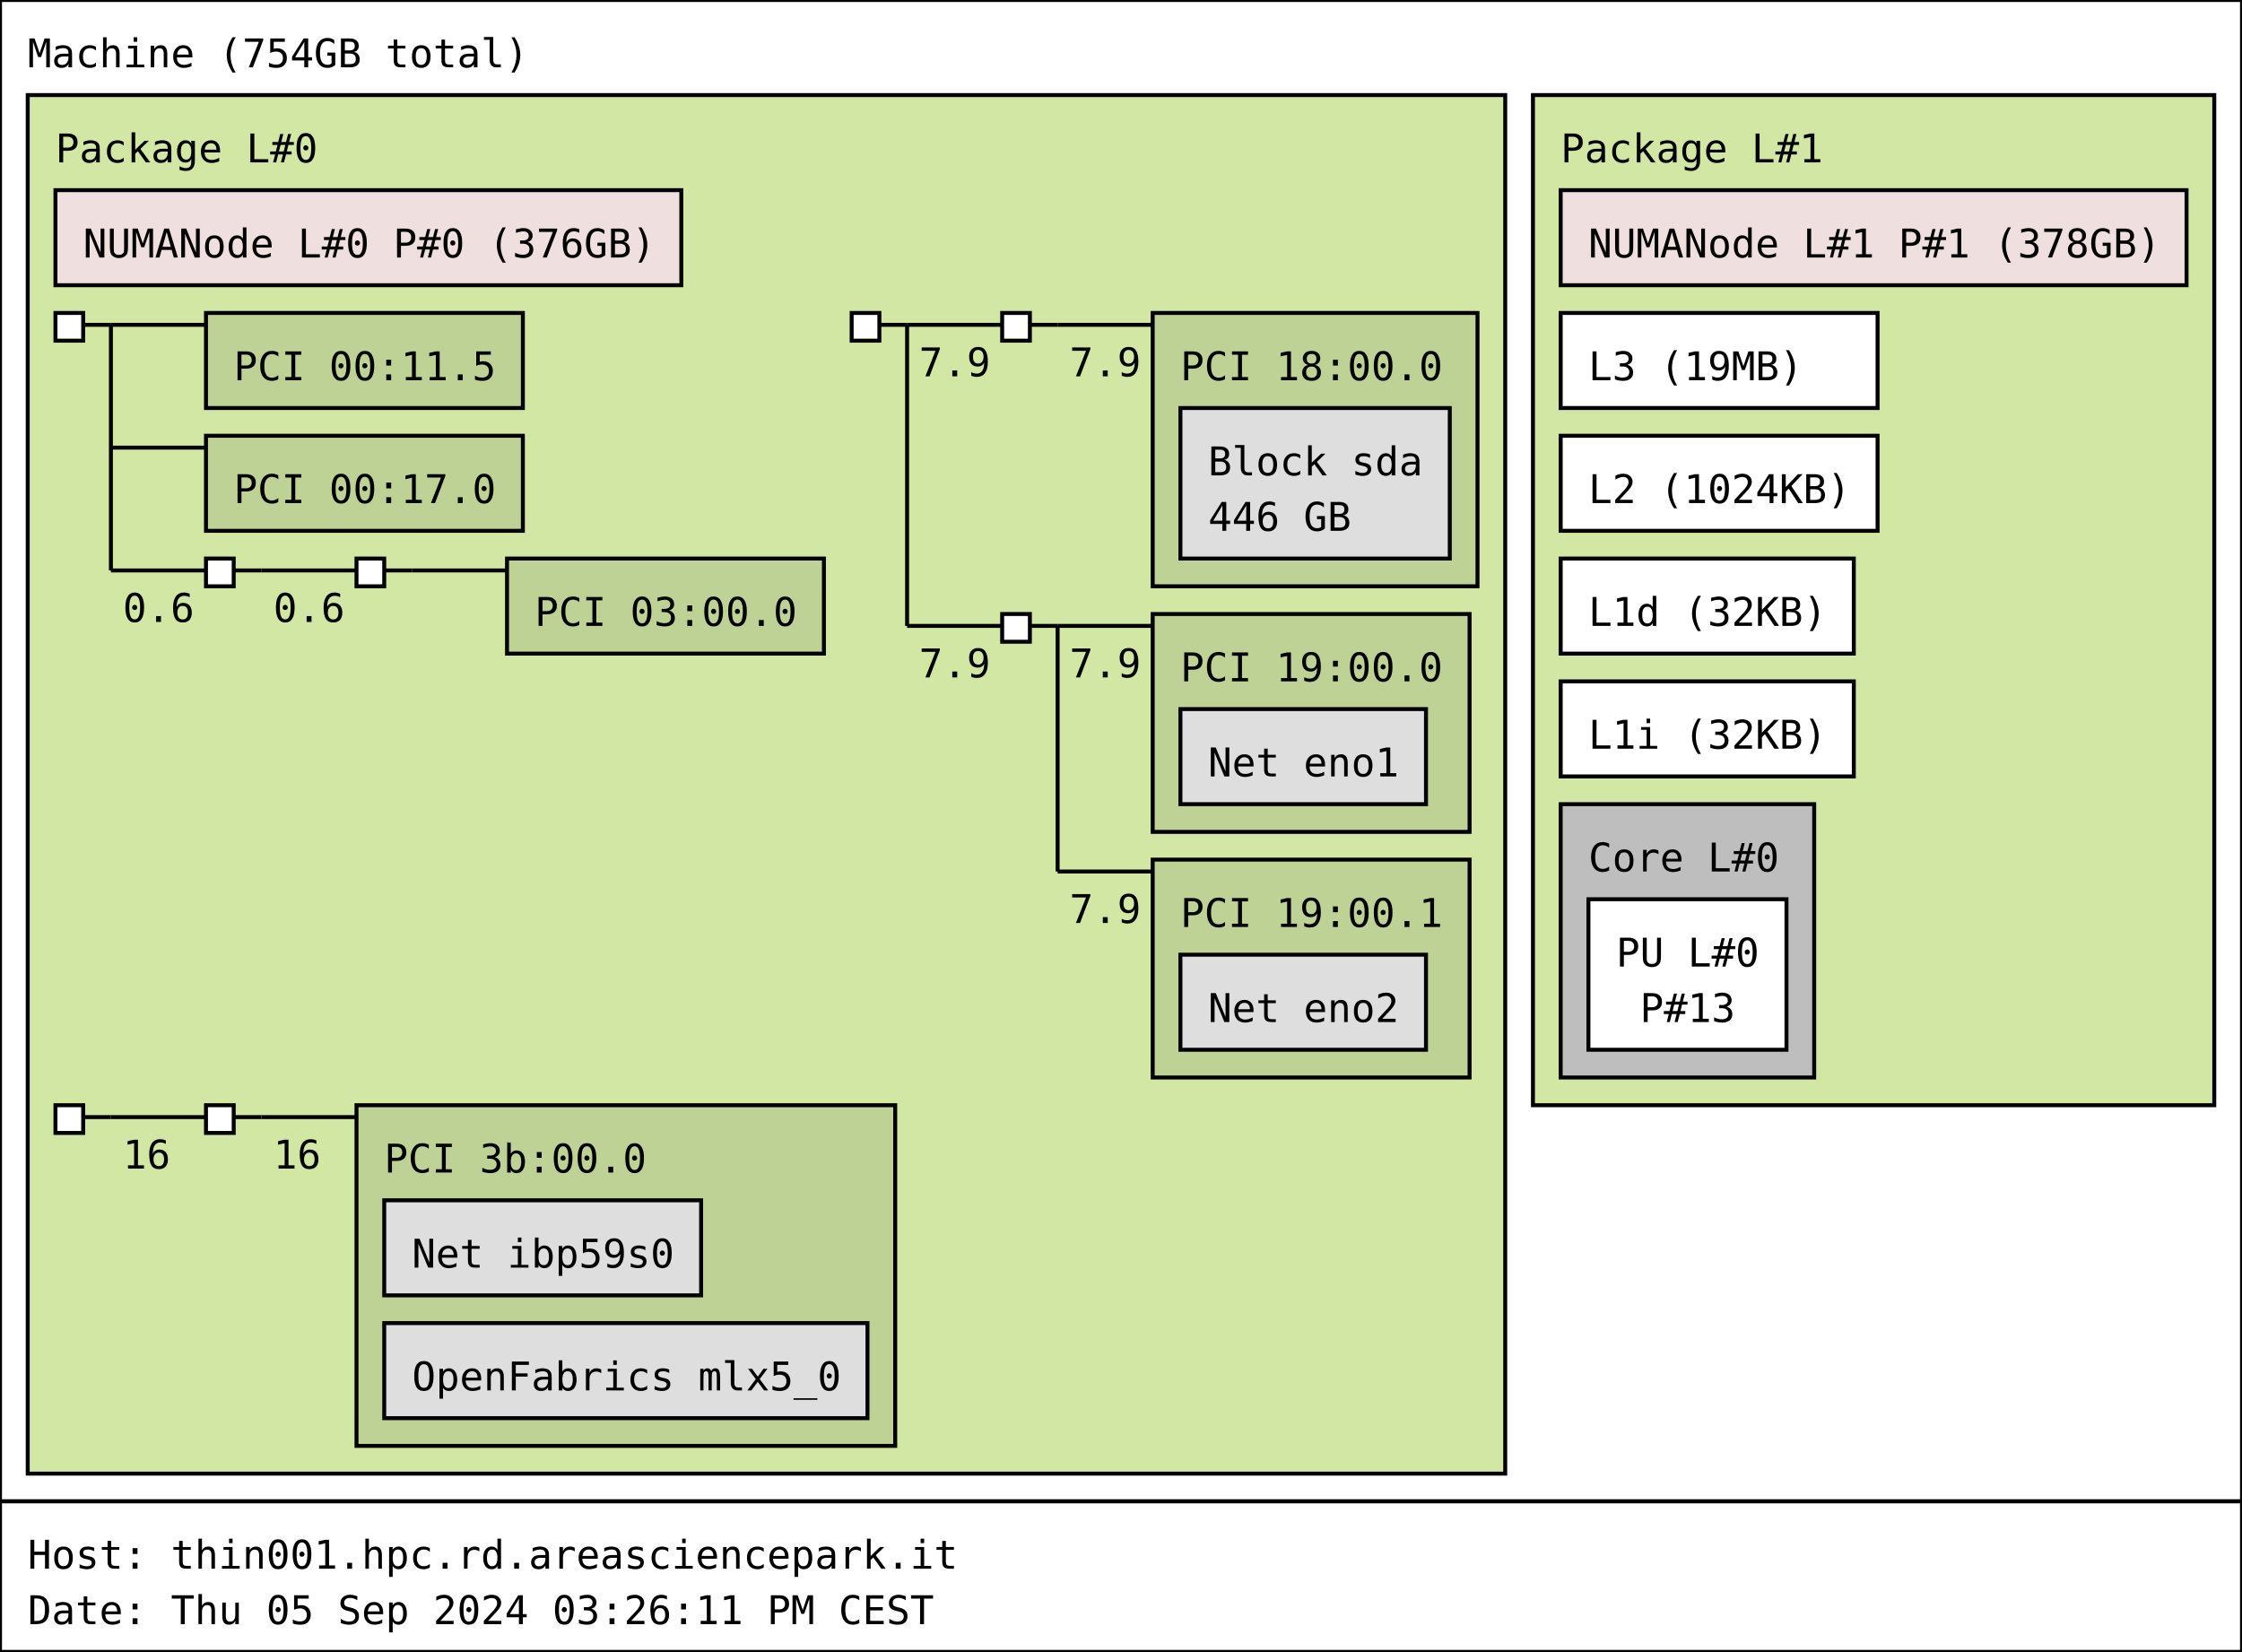
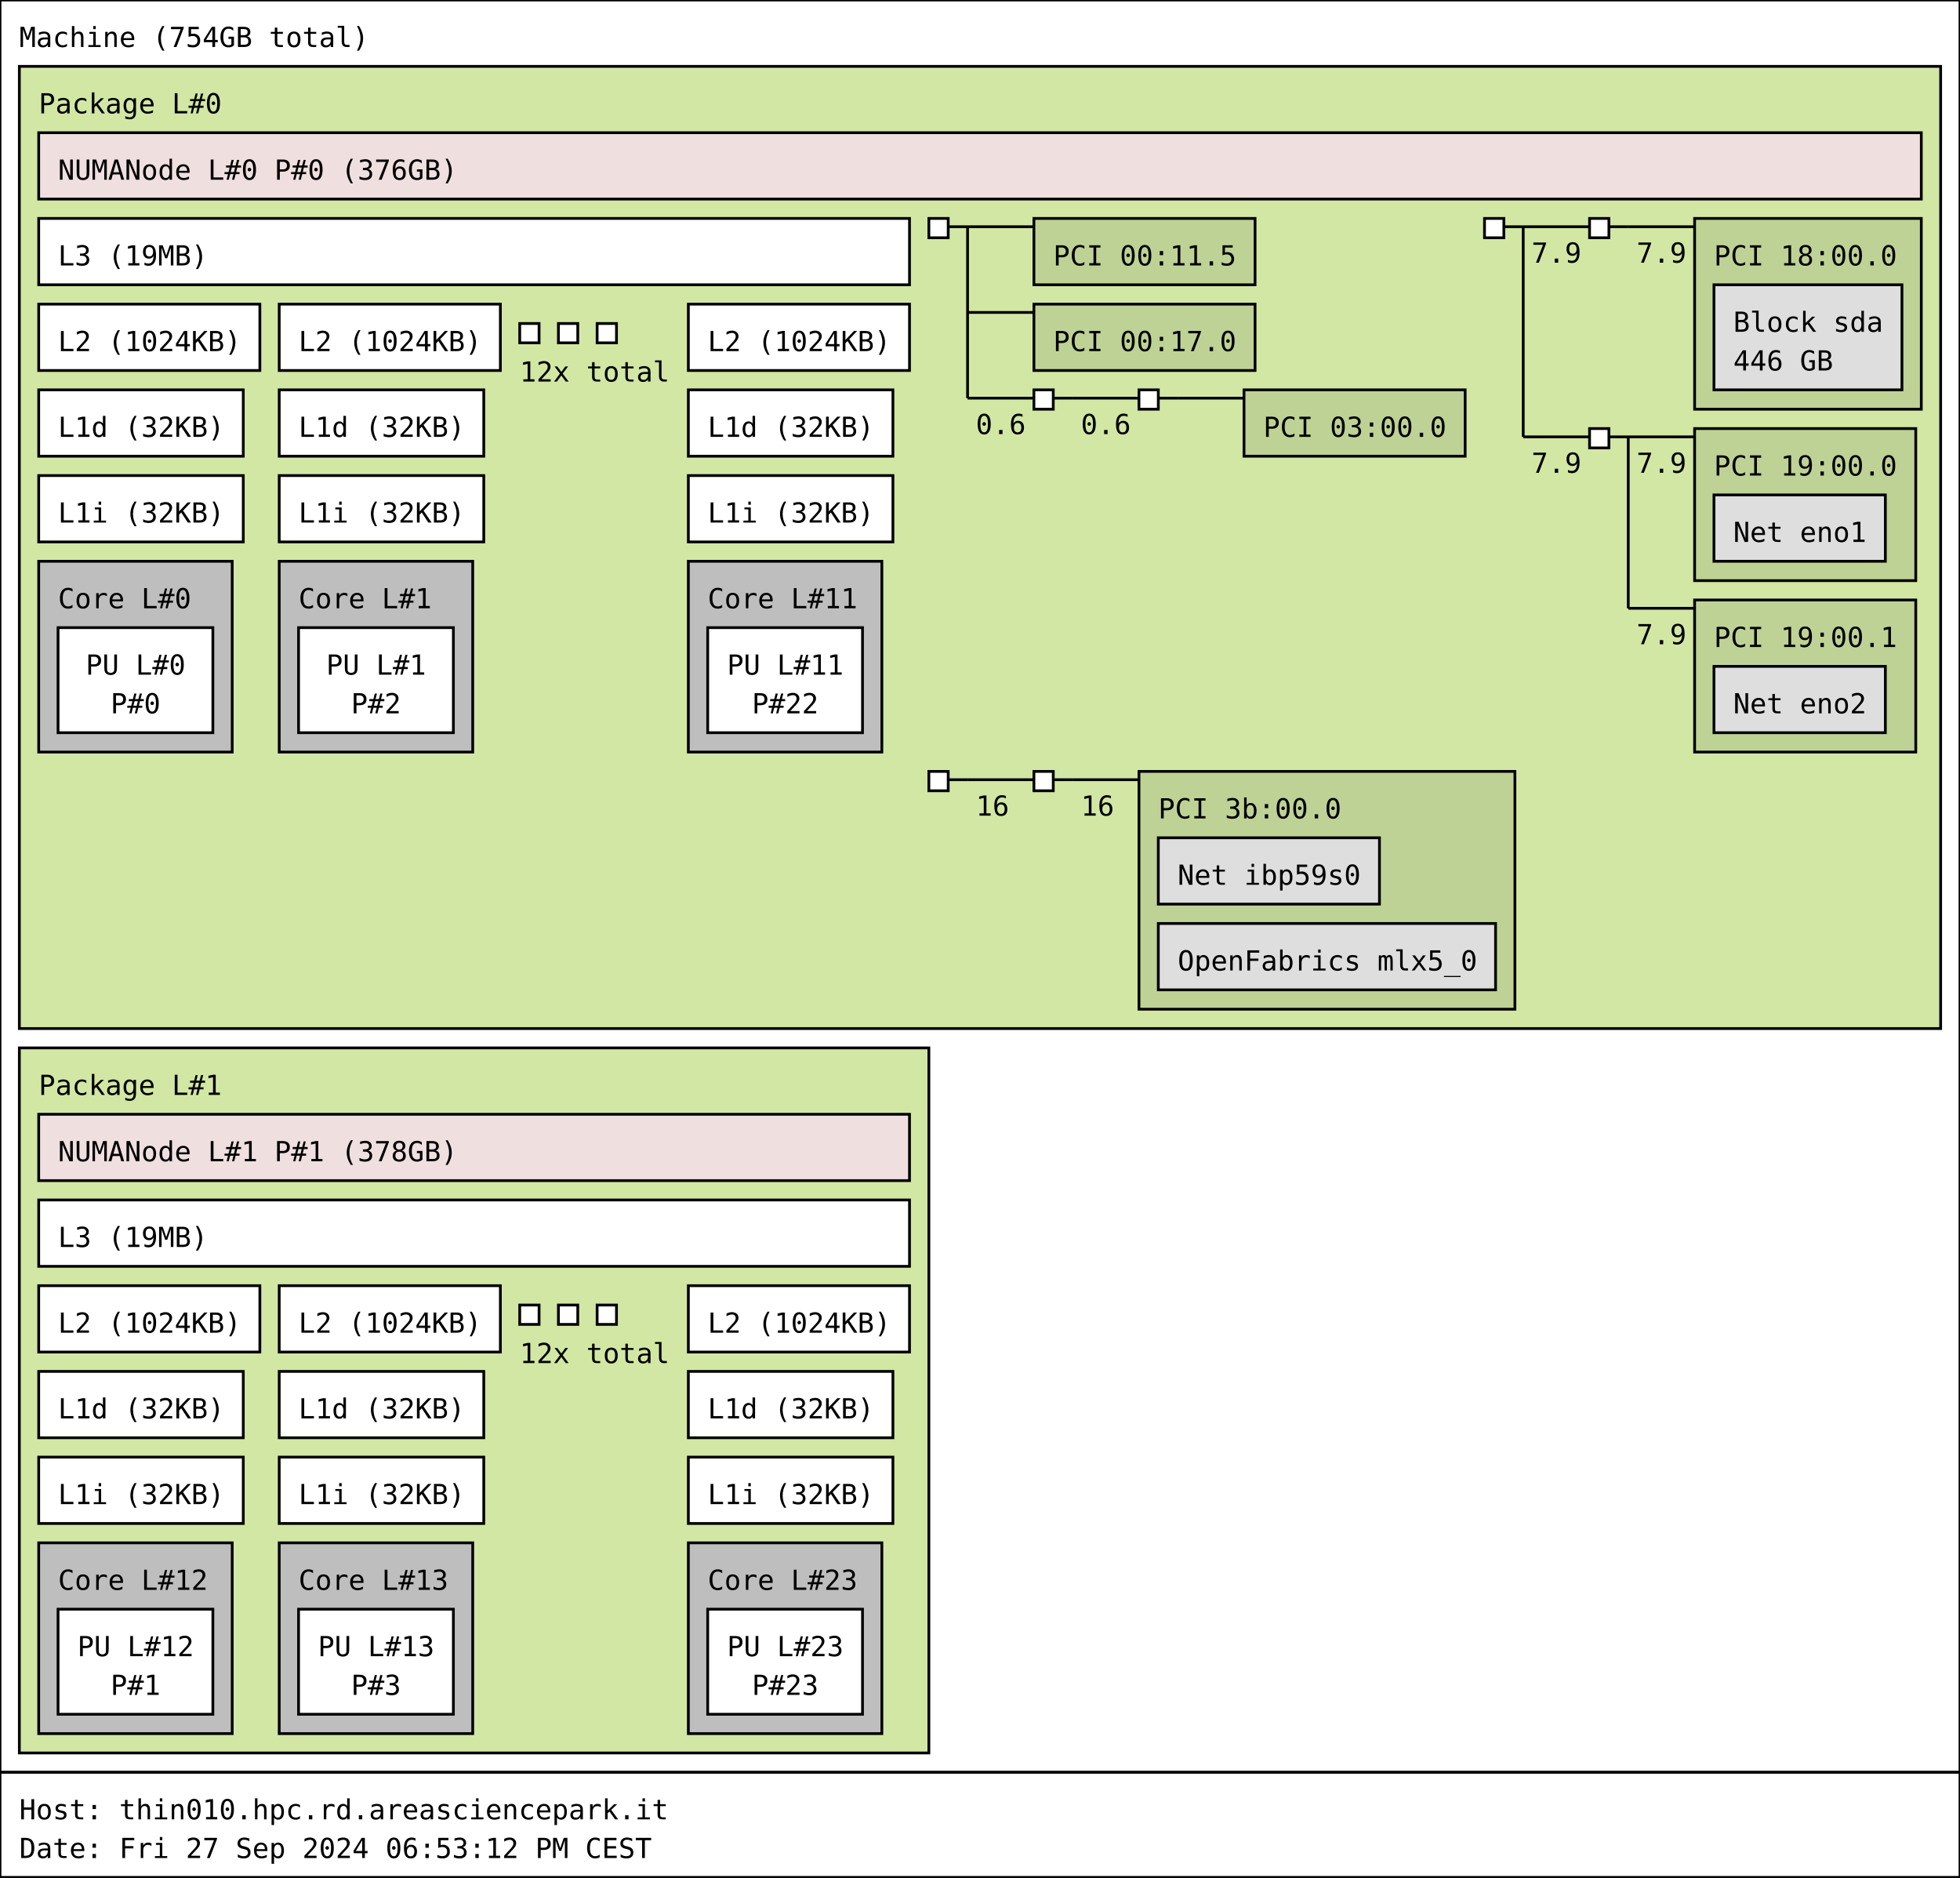
- <svg xmlns="http://www.w3.org/2000/svg" width="566px" height="417px" viewBox="0 0 566px 417px" version="1.1">
-   <rect id="Machine_0_rect" class="Machine" x="0" y="0" width="566" height="379" fill="rgb(255,255,255)" stroke="rgb(0,0,0)" stroke-width="1" />
+ <svg xmlns="http://www.w3.org/2000/svg" width="709px" height="679px" viewBox="0 0 709px 679px" version="1.1">
+   <rect id="Machine_0_rect" class="Machine" x="0" y="0" width="709" height="641" fill="rgb(255,255,255)" stroke="rgb(0,0,0)" stroke-width="1" />
  <text id="Machine_0_text" class="Machine" font-family="Monospace" x="7" y="17" fill="rgb(0,0,0)" font-size="10px">Machine (754GB total)</text>
-   <rect id="Package_0_rect" class="Package" x="7" y="24" width="373" height="348" fill="rgb(210,231,164)" stroke="rgb(0,0,0)" stroke-width="1" />
+   <rect id="Package_0_rect" class="Package" x="7" y="24" width="695" height="348" fill="rgb(210,231,164)" stroke="rgb(0,0,0)" stroke-width="1" />
  <text id="Package_0_text" class="Package" font-family="Monospace" x="14" y="41" fill="rgb(0,0,0)" font-size="10px">Package L#0</text>
-   <rect id="NUMANode_0_rect" class="NUMANode" x="14" y="48" width="158" height="24" fill="rgb(239,223,222)" stroke="rgb(0,0,0)" stroke-width="1" />
+   <rect id="L3_0_rect" class="L3" x="14" y="79" width="315" height="24" fill="rgb(255,255,255)" stroke="rgb(0,0,0)" stroke-width="1" />
+   <text id="L3_0_text" class="L3" font-family="Monospace" x="21" y="96" fill="rgb(0,0,0)" font-size="10px">L3 (19MB)</text>
+   <rect id="L2_0_rect" class="L2" x="14" y="110" width="80" height="24" fill="rgb(255,255,255)" stroke="rgb(0,0,0)" stroke-width="1" />
+   <text id="L2_0_text" class="L2" font-family="Monospace" x="21" y="127" fill="rgb(0,0,0)" font-size="10px">L2 (1024KB)</text>
+   <rect id="L1d_0_rect" class="L1d" x="14" y="141" width="74" height="24" fill="rgb(255,255,255)" stroke="rgb(0,0,0)" stroke-width="1" />
+   <text id="L1d_0_text" class="L1d" font-family="Monospace" x="21" y="158" fill="rgb(0,0,0)" font-size="10px">L1d (32KB)</text>
+   <rect id="L1i_0_rect" class="L1i" x="14" y="172" width="74" height="24" fill="rgb(255,255,255)" stroke="rgb(0,0,0)" stroke-width="1" />
+   <text id="L1i_0_text" class="L1i" font-family="Monospace" x="21" y="189" fill="rgb(0,0,0)" font-size="10px">L1i (32KB)</text>
+   <rect id="Core_0_rect" class="Core" x="14" y="203" width="70" height="69" fill="rgb(190,190,190)" stroke="rgb(0,0,0)" stroke-width="1" />
+   <text id="Core_0_text" class="Core" font-family="Monospace" x="21" y="220" fill="rgb(0,0,0)" font-size="10px">Core L#0</text>
+   <rect id="PU_0_rect" class="PU" x="21" y="227" width="56" height="38" fill="rgb(255,255,255)" stroke="rgb(0,0,0)" stroke-width="1" />
+   <text id="PU_0_text" class="PU" font-family="Monospace" x="31" y="244" fill="rgb(0,0,0)" font-size="10px">PU L#0</text>
+   <text id="PU_0_text_1" class="PU" font-family="Monospace" x="40" y="258" fill="rgb(0,0,0)" font-size="10px">P#0</text>
+   <rect id="L2_1_rect" class="L2" x="101" y="110" width="80" height="24" fill="rgb(255,255,255)" stroke="rgb(0,0,0)" stroke-width="1" />
+   <text id="L2_1_text" class="L2" font-family="Monospace" x="108" y="127" fill="rgb(0,0,0)" font-size="10px">L2 (1024KB)</text>
+   <rect id="L1d_1_rect" class="L1d" x="101" y="141" width="74" height="24" fill="rgb(255,255,255)" stroke="rgb(0,0,0)" stroke-width="1" />
+   <text id="L1d_1_text" class="L1d" font-family="Monospace" x="108" y="158" fill="rgb(0,0,0)" font-size="10px">L1d (32KB)</text>
+   <rect id="L1i_1_rect" class="L1i" x="101" y="172" width="74" height="24" fill="rgb(255,255,255)" stroke="rgb(0,0,0)" stroke-width="1" />
+   <text id="L1i_1_text" class="L1i" font-family="Monospace" x="108" y="189" fill="rgb(0,0,0)" font-size="10px">L1i (32KB)</text>
+   <rect id="Core_1_rect" class="Core" x="101" y="203" width="70" height="69" fill="rgb(190,190,190)" stroke="rgb(0,0,0)" stroke-width="1" />
+   <text id="Core_1_text" class="Core" font-family="Monospace" x="108" y="220" fill="rgb(0,0,0)" font-size="10px">Core L#1</text>
+   <rect id="PU_1_rect" class="PU" x="108" y="227" width="56" height="38" fill="rgb(255,255,255)" stroke="rgb(0,0,0)" stroke-width="1" />
+   <text id="PU_1_text" class="PU" font-family="Monospace" x="118" y="244" fill="rgb(0,0,0)" font-size="10px">PU L#1</text>
+   <text id="PU_1_text_1" class="PU" font-family="Monospace" x="127" y="258" fill="rgb(0,0,0)" font-size="10px">P#2</text>
+   <rect id="L2_2_rect" class="L2" x="188" y="117" width="7" height="7" fill="rgb(255,255,255)" stroke="rgb(0,0,0)" stroke-width="1" />
+   <rect id="L2_2_rect" class="L2" x="202" y="117" width="7" height="7" fill="rgb(255,255,255)" stroke="rgb(0,0,0)" stroke-width="1" />
+   <rect id="L2_2_rect" class="L2" x="216" y="117" width="7" height="7" fill="rgb(255,255,255)" stroke="rgb(0,0,0)" stroke-width="1" />
+   <text id="L2_2_text" class="L2" font-family="Monospace" x="188" y="138" fill="rgb(0,0,0)" font-size="10px">12x total</text>
+   <rect id="L2_11_rect" class="L2" x="249" y="110" width="80" height="24" fill="rgb(255,255,255)" stroke="rgb(0,0,0)" stroke-width="1" />
+   <text id="L2_11_text" class="L2" font-family="Monospace" x="256" y="127" fill="rgb(0,0,0)" font-size="10px">L2 (1024KB)</text>
+   <rect id="L1d_11_rect" class="L1d" x="249" y="141" width="74" height="24" fill="rgb(255,255,255)" stroke="rgb(0,0,0)" stroke-width="1" />
+   <text id="L1d_11_text" class="L1d" font-family="Monospace" x="256" y="158" fill="rgb(0,0,0)" font-size="10px">L1d (32KB)</text>
+   <rect id="L1i_11_rect" class="L1i" x="249" y="172" width="74" height="24" fill="rgb(255,255,255)" stroke="rgb(0,0,0)" stroke-width="1" />
+   <text id="L1i_11_text" class="L1i" font-family="Monospace" x="256" y="189" fill="rgb(0,0,0)" font-size="10px">L1i (32KB)</text>
+   <rect id="Core_11_rect" class="Core" x="249" y="203" width="70" height="69" fill="rgb(190,190,190)" stroke="rgb(0,0,0)" stroke-width="1" />
+   <text id="Core_11_text" class="Core" font-family="Monospace" x="256" y="220" fill="rgb(0,0,0)" font-size="10px">Core L#11</text>
+   <rect id="PU_11_rect" class="PU" x="256" y="227" width="56" height="38" fill="rgb(255,255,255)" stroke="rgb(0,0,0)" stroke-width="1" />
+   <text id="PU_11_text" class="PU" font-family="Monospace" x="263" y="244" fill="rgb(0,0,0)" font-size="10px">PU L#11</text>
+   <text id="PU_11_text_1" class="PU" font-family="Monospace" x="272" y="258" fill="rgb(0,0,0)" font-size="10px">P#22</text>
+   <rect id="NUMANode_0_rect" class="NUMANode" x="14" y="48" width="681" height="24" fill="rgb(239,223,222)" stroke="rgb(0,0,0)" stroke-width="1" />
  <text id="NUMANode_0_text" class="NUMANode" font-family="Monospace" x="21" y="65" fill="rgb(0,0,0)" font-size="10px">NUMANode L#0 P#0 (376GB)</text>
-   <rect id="HostBridge_0_rect" class="HostBridge" x="14" y="79" width="7" height="7" fill="rgb(255,255,255)" stroke="rgb(0,0,0)" stroke-width="1" />
-   <line id="HostBridge_0_line" class="HostBridge" x1="21" y1="82" x2="28" y2="82" stroke="rgb(0,0,0)" stroke-width="1" />
-   <line id="HostBridge_0_line_2" class="HostBridge" x1="28" y1="82" x2="52" y2="82" stroke="rgb(0,0,0)" stroke-width="1" />
-   <line id="HostBridge_0_line_3" class="HostBridge" x1="28" y1="113" x2="52" y2="113" stroke="rgb(0,0,0)" stroke-width="1" />
-   <line id="HostBridge_0_line_4" class="HostBridge" x1="28" y1="144" x2="52" y2="144" stroke="rgb(0,0,0)" stroke-width="1" />
-   <text id="HostBridge_0_text_4" class="HostBridge" font-family="Monospace" x="31" y="157" fill="rgb(0,0,0)" font-size="10px">0.6</text>
-   <line id="HostBridge_0_line_1" class="HostBridge" x1="28" y1="82" x2="28" y2="144" stroke="rgb(0,0,0)" stroke-width="1" />
-   <rect id="PCI_0_rect" class="PCI" x="52" y="79" width="80" height="24" fill="rgb(190,210,149)" stroke="rgb(0,0,0)" stroke-width="1" />
-   <text id="PCI_0_text" class="PCI" font-family="Monospace" x="59" y="96" fill="rgb(0,0,0)" font-size="10px">PCI 00:11.5</text>
-   <rect id="PCI_1_rect" class="PCI" x="52" y="110" width="80" height="24" fill="rgb(190,210,149)" stroke="rgb(0,0,0)" stroke-width="1" />
-   <text id="PCI_1_text" class="PCI" font-family="Monospace" x="59" y="127" fill="rgb(0,0,0)" font-size="10px">PCI 00:17.0</text>
-   <rect id="PCIBridge_1_rect" class="PCIBridge" x="52" y="141" width="7" height="7" fill="rgb(255,255,255)" stroke="rgb(0,0,0)" stroke-width="1" />
-   <line id="PCIBridge_1_line" class="PCIBridge" x1="59" y1="144" x2="66" y2="144" stroke="rgb(0,0,0)" stroke-width="1" />
-   <line id="PCIBridge_1_line_2" class="PCIBridge" x1="66" y1="144" x2="90" y2="144" stroke="rgb(0,0,0)" stroke-width="1" />
-   <text id="PCIBridge_1_text_2" class="PCIBridge" font-family="Monospace" x="69" y="157" fill="rgb(0,0,0)" font-size="10px">0.6</text>
-   <line id="PCIBridge_1_line_1" class="PCIBridge" x1="66" y1="144" x2="66" y2="144" stroke="rgb(0,0,0)" stroke-width="1" />
-   <rect id="PCIBridge_2_rect" class="PCIBridge" x="90" y="141" width="7" height="7" fill="rgb(255,255,255)" stroke="rgb(0,0,0)" stroke-width="1" />
-   <line id="PCIBridge_2_line" class="PCIBridge" x1="97" y1="144" x2="104" y2="144" stroke="rgb(0,0,0)" stroke-width="1" />
-   <line id="PCIBridge_2_line_2" class="PCIBridge" x1="104" y1="144" x2="128" y2="144" stroke="rgb(0,0,0)" stroke-width="1" />
-   <line id="PCIBridge_2_line_1" class="PCIBridge" x1="104" y1="144" x2="104" y2="144" stroke="rgb(0,0,0)" stroke-width="1" />
-   <rect id="PCI_2_rect" class="PCI" x="128" y="141" width="80" height="24" fill="rgb(190,210,149)" stroke="rgb(0,0,0)" stroke-width="1" />
-   <text id="PCI_2_text" class="PCI" font-family="Monospace" x="135" y="158" fill="rgb(0,0,0)" font-size="10px">PCI 03:00.0</text>
-   <rect id="HostBridge_3_rect" class="HostBridge" x="215" y="79" width="7" height="7" fill="rgb(255,255,255)" stroke="rgb(0,0,0)" stroke-width="1" />
-   <line id="HostBridge_3_line" class="HostBridge" x1="222" y1="82" x2="229" y2="82" stroke="rgb(0,0,0)" stroke-width="1" />
-   <line id="HostBridge_3_line_2" class="HostBridge" x1="229" y1="82" x2="253" y2="82" stroke="rgb(0,0,0)" stroke-width="1" />
-   <text id="HostBridge_3_text_2" class="HostBridge" font-family="Monospace" x="232" y="95" fill="rgb(0,0,0)" font-size="10px">7.9</text>
-   <line id="HostBridge_3_line_3" class="HostBridge" x1="229" y1="158" x2="253" y2="158" stroke="rgb(0,0,0)" stroke-width="1" />
-   <text id="HostBridge_3_text_3" class="HostBridge" font-family="Monospace" x="232" y="171" fill="rgb(0,0,0)" font-size="10px">7.9</text>
-   <line id="HostBridge_3_line_1" class="HostBridge" x1="229" y1="82" x2="229" y2="158" stroke="rgb(0,0,0)" stroke-width="1" />
-   <rect id="PCIBridge_4_rect" class="PCIBridge" x="253" y="79" width="7" height="7" fill="rgb(255,255,255)" stroke="rgb(0,0,0)" stroke-width="1" />
-   <line id="PCIBridge_4_line" class="PCIBridge" x1="260" y1="82" x2="267" y2="82" stroke="rgb(0,0,0)" stroke-width="1" />
-   <line id="PCIBridge_4_line_2" class="PCIBridge" x1="267" y1="82" x2="291" y2="82" stroke="rgb(0,0,0)" stroke-width="1" />
-   <text id="PCIBridge_4_text_2" class="PCIBridge" font-family="Monospace" x="270" y="95" fill="rgb(0,0,0)" font-size="10px">7.9</text>
-   <line id="PCIBridge_4_line_1" class="PCIBridge" x1="267" y1="82" x2="267" y2="82" stroke="rgb(0,0,0)" stroke-width="1" />
-   <rect id="PCI_3_rect" class="PCI" x="291" y="79" width="82" height="69" fill="rgb(190,210,149)" stroke="rgb(0,0,0)" stroke-width="1" />
-   <text id="PCI_3_text" class="PCI" font-family="Monospace" x="298" y="96" fill="rgb(0,0,0)" font-size="10px">PCI 18:00.0</text>
-   <rect id="Block_0_rect" class="Block" x="298" y="103" width="68" height="38" fill="rgb(222,222,222)" stroke="rgb(0,0,0)" stroke-width="1" />
-   <text id="Block_0_text" class="Block" font-family="Monospace" x="305" y="120" fill="rgb(0,0,0)" font-size="10px">Block sda</text>
-   <text id="Block_0_text_1" class="Block" font-family="Monospace" x="305" y="134" fill="rgb(0,0,0)" font-size="10px">446 GB</text>
-   <rect id="PCIBridge_5_rect" class="PCIBridge" x="253" y="155" width="7" height="7" fill="rgb(255,255,255)" stroke="rgb(0,0,0)" stroke-width="1" />
-   <line id="PCIBridge_5_line" class="PCIBridge" x1="260" y1="158" x2="267" y2="158" stroke="rgb(0,0,0)" stroke-width="1" />
-   <line id="PCIBridge_5_line_2" class="PCIBridge" x1="267" y1="158" x2="291" y2="158" stroke="rgb(0,0,0)" stroke-width="1" />
-   <text id="PCIBridge_5_text_2" class="PCIBridge" font-family="Monospace" x="270" y="171" fill="rgb(0,0,0)" font-size="10px">7.9</text>
-   <line id="PCIBridge_5_line_3" class="PCIBridge" x1="267" y1="220" x2="291" y2="220" stroke="rgb(0,0,0)" stroke-width="1" />
-   <text id="PCIBridge_5_text_3" class="PCIBridge" font-family="Monospace" x="270" y="233" fill="rgb(0,0,0)" font-size="10px">7.9</text>
-   <line id="PCIBridge_5_line_1" class="PCIBridge" x1="267" y1="158" x2="267" y2="220" stroke="rgb(0,0,0)" stroke-width="1" />
-   <rect id="PCI_4_rect" class="PCI" x="291" y="155" width="80" height="55" fill="rgb(190,210,149)" stroke="rgb(0,0,0)" stroke-width="1" />
-   <text id="PCI_4_text" class="PCI" font-family="Monospace" x="298" y="172" fill="rgb(0,0,0)" font-size="10px">PCI 19:00.0</text>
-   <rect id="Net_1_rect" class="Net" x="298" y="179" width="62" height="24" fill="rgb(222,222,222)" stroke="rgb(0,0,0)" stroke-width="1" />
-   <text id="Net_1_text" class="Net" font-family="Monospace" x="305" y="196" fill="rgb(0,0,0)" font-size="10px">Net eno1</text>
-   <rect id="PCI_5_rect" class="PCI" x="291" y="217" width="80" height="55" fill="rgb(190,210,149)" stroke="rgb(0,0,0)" stroke-width="1" />
-   <text id="PCI_5_text" class="PCI" font-family="Monospace" x="298" y="234" fill="rgb(0,0,0)" font-size="10px">PCI 19:00.1</text>
-   <rect id="Net_2_rect" class="Net" x="298" y="241" width="62" height="24" fill="rgb(222,222,222)" stroke="rgb(0,0,0)" stroke-width="1" />
-   <text id="Net_2_text" class="Net" font-family="Monospace" x="305" y="258" fill="rgb(0,0,0)" font-size="10px">Net eno2</text>
-   <rect id="HostBridge_6_rect" class="HostBridge" x="14" y="279" width="7" height="7" fill="rgb(255,255,255)" stroke="rgb(0,0,0)" stroke-width="1" />
-   <line id="HostBridge_6_line" class="HostBridge" x1="21" y1="282" x2="28" y2="282" stroke="rgb(0,0,0)" stroke-width="1" />
-   <line id="HostBridge_6_line_2" class="HostBridge" x1="28" y1="282" x2="52" y2="282" stroke="rgb(0,0,0)" stroke-width="1" />
-   <text id="HostBridge_6_text_2" class="HostBridge" font-family="Monospace" x="31" y="295" fill="rgb(0,0,0)" font-size="10px">16</text>
-   <line id="HostBridge_6_line_1" class="HostBridge" x1="28" y1="282" x2="28" y2="282" stroke="rgb(0,0,0)" stroke-width="1" />
-   <rect id="PCIBridge_7_rect" class="PCIBridge" x="52" y="279" width="7" height="7" fill="rgb(255,255,255)" stroke="rgb(0,0,0)" stroke-width="1" />
-   <line id="PCIBridge_7_line" class="PCIBridge" x1="59" y1="282" x2="66" y2="282" stroke="rgb(0,0,0)" stroke-width="1" />
-   <line id="PCIBridge_7_line_2" class="PCIBridge" x1="66" y1="282" x2="90" y2="282" stroke="rgb(0,0,0)" stroke-width="1" />
-   <text id="PCIBridge_7_text_2" class="PCIBridge" font-family="Monospace" x="69" y="295" fill="rgb(0,0,0)" font-size="10px">16</text>
-   <line id="PCIBridge_7_line_1" class="PCIBridge" x1="66" y1="282" x2="66" y2="282" stroke="rgb(0,0,0)" stroke-width="1" />
-   <rect id="PCI_6_rect" class="PCI" x="90" y="279" width="136" height="86" fill="rgb(190,210,149)" stroke="rgb(0,0,0)" stroke-width="1" />
-   <text id="PCI_6_text" class="PCI" font-family="Monospace" x="97" y="296" fill="rgb(0,0,0)" font-size="10px">PCI 3b:00.0</text>
-   <rect id="Net_3_rect" class="Net" x="97" y="303" width="80" height="24" fill="rgb(222,222,222)" stroke="rgb(0,0,0)" stroke-width="1" />
-   <text id="Net_3_text" class="Net" font-family="Monospace" x="104" y="320" fill="rgb(0,0,0)" font-size="10px">Net ibp59s0</text>
-   <rect id="OpenFabrics_4_rect" class="OpenFabrics" x="97" y="334" width="122" height="24" fill="rgb(222,222,222)" stroke="rgb(0,0,0)" stroke-width="1" />
-   <text id="OpenFabrics_4_text" class="OpenFabrics" font-family="Monospace" x="104" y="351" fill="rgb(0,0,0)" font-size="10px">OpenFabrics mlx5_0</text>
-   <rect id="Package_1_rect" class="Package" x="387" y="24" width="172" height="255" fill="rgb(210,231,164)" stroke="rgb(0,0,0)" stroke-width="1" />
-   <text id="Package_1_text" class="Package" font-family="Monospace" x="394" y="41" fill="rgb(0,0,0)" font-size="10px">Package L#1</text>
-   <rect id="L3_0_rect" class="L3" x="394" y="79" width="80" height="24" fill="rgb(255,255,255)" stroke="rgb(0,0,0)" stroke-width="1" />
-   <text id="L3_0_text" class="L3" font-family="Monospace" x="401" y="96" fill="rgb(0,0,0)" font-size="10px">L3 (19MB)</text>
-   <rect id="L2_0_rect" class="L2" x="394" y="110" width="80" height="24" fill="rgb(255,255,255)" stroke="rgb(0,0,0)" stroke-width="1" />
-   <text id="L2_0_text" class="L2" font-family="Monospace" x="401" y="127" fill="rgb(0,0,0)" font-size="10px">L2 (1024KB)</text>
-   <rect id="L1d_0_rect" class="L1d" x="394" y="141" width="74" height="24" fill="rgb(255,255,255)" stroke="rgb(0,0,0)" stroke-width="1" />
-   <text id="L1d_0_text" class="L1d" font-family="Monospace" x="401" y="158" fill="rgb(0,0,0)" font-size="10px">L1d (32KB)</text>
-   <rect id="L1i_0_rect" class="L1i" x="394" y="172" width="74" height="24" fill="rgb(255,255,255)" stroke="rgb(0,0,0)" stroke-width="1" />
-   <text id="L1i_0_text" class="L1i" font-family="Monospace" x="401" y="189" fill="rgb(0,0,0)" font-size="10px">L1i (32KB)</text>
-   <rect id="Core_0_rect" class="Core" x="394" y="203" width="64" height="69" fill="rgb(190,190,190)" stroke="rgb(0,0,0)" stroke-width="1" />
-   <text id="Core_0_text" class="Core" font-family="Monospace" x="401" y="220" fill="rgb(0,0,0)" font-size="10px">Core L#0</text>
-   <rect id="PU_0_rect" class="PU" x="401" y="227" width="50" height="38" fill="rgb(255,255,255)" stroke="rgb(0,0,0)" stroke-width="1" />
-   <text id="PU_0_text" class="PU" font-family="Monospace" x="408" y="244" fill="rgb(0,0,0)" font-size="10px">PU L#0</text>
-   <text id="PU_0_text_1" class="PU" font-family="Monospace" x="414" y="258" fill="rgb(0,0,0)" font-size="10px">P#13</text>
-   <rect id="NUMANode_1_rect" class="NUMANode" x="394" y="48" width="158" height="24" fill="rgb(239,223,222)" stroke="rgb(0,0,0)" stroke-width="1" />
-   <text id="NUMANode_1_text" class="NUMANode" font-family="Monospace" x="401" y="65" fill="rgb(0,0,0)" font-size="10px">NUMANode L#1 P#1 (378GB)</text>
-   <rect id="anon_rect" x="0" y="379" width="566" height="38" fill="rgb(255,255,255)" stroke="rgb(0,0,0)" stroke-width="1" />
-   <text id="anon_text" font-family="Monospace" x="7" y="396" fill="rgb(0,0,0)" font-size="10px">Host: thin001.hpc.rd.areasciencepark.it</text>
-   <text id="anon_text_1" font-family="Monospace" x="7" y="410" fill="rgb(0,0,0)" font-size="10px">Date: Thu 05 Sep 2024 03:26:11 PM CEST</text>
+   <rect id="HostBridge_0_rect" class="HostBridge" x="336" y="79" width="7" height="7" fill="rgb(255,255,255)" stroke="rgb(0,0,0)" stroke-width="1" />
+   <line id="HostBridge_0_line" class="HostBridge" x1="343" y1="82" x2="350" y2="82" stroke="rgb(0,0,0)" stroke-width="1" />
+   <line id="HostBridge_0_line_2" class="HostBridge" x1="350" y1="82" x2="374" y2="82" stroke="rgb(0,0,0)" stroke-width="1" />
+   <line id="HostBridge_0_line_3" class="HostBridge" x1="350" y1="113" x2="374" y2="113" stroke="rgb(0,0,0)" stroke-width="1" />
+   <line id="HostBridge_0_line_4" class="HostBridge" x1="350" y1="144" x2="374" y2="144" stroke="rgb(0,0,0)" stroke-width="1" />
+   <text id="HostBridge_0_text_4" class="HostBridge" font-family="Monospace" x="353" y="157" fill="rgb(0,0,0)" font-size="10px">0.6</text>
+   <line id="HostBridge_0_line_1" class="HostBridge" x1="350" y1="82" x2="350" y2="144" stroke="rgb(0,0,0)" stroke-width="1" />
+   <rect id="PCI_0_rect" class="PCI" x="374" y="79" width="80" height="24" fill="rgb(190,210,149)" stroke="rgb(0,0,0)" stroke-width="1" />
+   <text id="PCI_0_text" class="PCI" font-family="Monospace" x="381" y="96" fill="rgb(0,0,0)" font-size="10px">PCI 00:11.5</text>
+   <rect id="PCI_1_rect" class="PCI" x="374" y="110" width="80" height="24" fill="rgb(190,210,149)" stroke="rgb(0,0,0)" stroke-width="1" />
+   <text id="PCI_1_text" class="PCI" font-family="Monospace" x="381" y="127" fill="rgb(0,0,0)" font-size="10px">PCI 00:17.0</text>
+   <rect id="PCIBridge_1_rect" class="PCIBridge" x="374" y="141" width="7" height="7" fill="rgb(255,255,255)" stroke="rgb(0,0,0)" stroke-width="1" />
+   <line id="PCIBridge_1_line" class="PCIBridge" x1="381" y1="144" x2="388" y2="144" stroke="rgb(0,0,0)" stroke-width="1" />
+   <line id="PCIBridge_1_line_2" class="PCIBridge" x1="388" y1="144" x2="412" y2="144" stroke="rgb(0,0,0)" stroke-width="1" />
+   <text id="PCIBridge_1_text_2" class="PCIBridge" font-family="Monospace" x="391" y="157" fill="rgb(0,0,0)" font-size="10px">0.6</text>
+   <line id="PCIBridge_1_line_1" class="PCIBridge" x1="388" y1="144" x2="388" y2="144" stroke="rgb(0,0,0)" stroke-width="1" />
+   <rect id="PCIBridge_2_rect" class="PCIBridge" x="412" y="141" width="7" height="7" fill="rgb(255,255,255)" stroke="rgb(0,0,0)" stroke-width="1" />
+   <line id="PCIBridge_2_line" class="PCIBridge" x1="419" y1="144" x2="426" y2="144" stroke="rgb(0,0,0)" stroke-width="1" />
+   <line id="PCIBridge_2_line_2" class="PCIBridge" x1="426" y1="144" x2="450" y2="144" stroke="rgb(0,0,0)" stroke-width="1" />
+   <line id="PCIBridge_2_line_1" class="PCIBridge" x1="426" y1="144" x2="426" y2="144" stroke="rgb(0,0,0)" stroke-width="1" />
+   <rect id="PCI_2_rect" class="PCI" x="450" y="141" width="80" height="24" fill="rgb(190,210,149)" stroke="rgb(0,0,0)" stroke-width="1" />
+   <text id="PCI_2_text" class="PCI" font-family="Monospace" x="457" y="158" fill="rgb(0,0,0)" font-size="10px">PCI 03:00.0</text>
+   <rect id="HostBridge_3_rect" class="HostBridge" x="537" y="79" width="7" height="7" fill="rgb(255,255,255)" stroke="rgb(0,0,0)" stroke-width="1" />
+   <line id="HostBridge_3_line" class="HostBridge" x1="544" y1="82" x2="551" y2="82" stroke="rgb(0,0,0)" stroke-width="1" />
+   <line id="HostBridge_3_line_2" class="HostBridge" x1="551" y1="82" x2="575" y2="82" stroke="rgb(0,0,0)" stroke-width="1" />
+   <text id="HostBridge_3_text_2" class="HostBridge" font-family="Monospace" x="554" y="95" fill="rgb(0,0,0)" font-size="10px">7.9</text>
+   <line id="HostBridge_3_line_3" class="HostBridge" x1="551" y1="158" x2="575" y2="158" stroke="rgb(0,0,0)" stroke-width="1" />
+   <text id="HostBridge_3_text_3" class="HostBridge" font-family="Monospace" x="554" y="171" fill="rgb(0,0,0)" font-size="10px">7.9</text>
+   <line id="HostBridge_3_line_1" class="HostBridge" x1="551" y1="82" x2="551" y2="158" stroke="rgb(0,0,0)" stroke-width="1" />
+   <rect id="PCIBridge_4_rect" class="PCIBridge" x="575" y="79" width="7" height="7" fill="rgb(255,255,255)" stroke="rgb(0,0,0)" stroke-width="1" />
+   <line id="PCIBridge_4_line" class="PCIBridge" x1="582" y1="82" x2="589" y2="82" stroke="rgb(0,0,0)" stroke-width="1" />
+   <line id="PCIBridge_4_line_2" class="PCIBridge" x1="589" y1="82" x2="613" y2="82" stroke="rgb(0,0,0)" stroke-width="1" />
+   <text id="PCIBridge_4_text_2" class="PCIBridge" font-family="Monospace" x="592" y="95" fill="rgb(0,0,0)" font-size="10px">7.9</text>
+   <line id="PCIBridge_4_line_1" class="PCIBridge" x1="589" y1="82" x2="589" y2="82" stroke="rgb(0,0,0)" stroke-width="1" />
+   <rect id="PCI_3_rect" class="PCI" x="613" y="79" width="82" height="69" fill="rgb(190,210,149)" stroke="rgb(0,0,0)" stroke-width="1" />
+   <text id="PCI_3_text" class="PCI" font-family="Monospace" x="620" y="96" fill="rgb(0,0,0)" font-size="10px">PCI 18:00.0</text>
+   <rect id="Block_0_rect" class="Block" x="620" y="103" width="68" height="38" fill="rgb(222,222,222)" stroke="rgb(0,0,0)" stroke-width="1" />
+   <text id="Block_0_text" class="Block" font-family="Monospace" x="627" y="120" fill="rgb(0,0,0)" font-size="10px">Block sda</text>
+   <text id="Block_0_text_1" class="Block" font-family="Monospace" x="627" y="134" fill="rgb(0,0,0)" font-size="10px">446 GB</text>
+   <rect id="PCIBridge_5_rect" class="PCIBridge" x="575" y="155" width="7" height="7" fill="rgb(255,255,255)" stroke="rgb(0,0,0)" stroke-width="1" />
+   <line id="PCIBridge_5_line" class="PCIBridge" x1="582" y1="158" x2="589" y2="158" stroke="rgb(0,0,0)" stroke-width="1" />
+   <line id="PCIBridge_5_line_2" class="PCIBridge" x1="589" y1="158" x2="613" y2="158" stroke="rgb(0,0,0)" stroke-width="1" />
+   <text id="PCIBridge_5_text_2" class="PCIBridge" font-family="Monospace" x="592" y="171" fill="rgb(0,0,0)" font-size="10px">7.9</text>
+   <line id="PCIBridge_5_line_3" class="PCIBridge" x1="589" y1="220" x2="613" y2="220" stroke="rgb(0,0,0)" stroke-width="1" />
+   <text id="PCIBridge_5_text_3" class="PCIBridge" font-family="Monospace" x="592" y="233" fill="rgb(0,0,0)" font-size="10px">7.9</text>
+   <line id="PCIBridge_5_line_1" class="PCIBridge" x1="589" y1="158" x2="589" y2="220" stroke="rgb(0,0,0)" stroke-width="1" />
+   <rect id="PCI_4_rect" class="PCI" x="613" y="155" width="80" height="55" fill="rgb(190,210,149)" stroke="rgb(0,0,0)" stroke-width="1" />
+   <text id="PCI_4_text" class="PCI" font-family="Monospace" x="620" y="172" fill="rgb(0,0,0)" font-size="10px">PCI 19:00.0</text>
+   <rect id="Net_1_rect" class="Net" x="620" y="179" width="62" height="24" fill="rgb(222,222,222)" stroke="rgb(0,0,0)" stroke-width="1" />
+   <text id="Net_1_text" class="Net" font-family="Monospace" x="627" y="196" fill="rgb(0,0,0)" font-size="10px">Net eno1</text>
+   <rect id="PCI_5_rect" class="PCI" x="613" y="217" width="80" height="55" fill="rgb(190,210,149)" stroke="rgb(0,0,0)" stroke-width="1" />
+   <text id="PCI_5_text" class="PCI" font-family="Monospace" x="620" y="234" fill="rgb(0,0,0)" font-size="10px">PCI 19:00.1</text>
+   <rect id="Net_2_rect" class="Net" x="620" y="241" width="62" height="24" fill="rgb(222,222,222)" stroke="rgb(0,0,0)" stroke-width="1" />
+   <text id="Net_2_text" class="Net" font-family="Monospace" x="627" y="258" fill="rgb(0,0,0)" font-size="10px">Net eno2</text>
+   <rect id="HostBridge_6_rect" class="HostBridge" x="336" y="279" width="7" height="7" fill="rgb(255,255,255)" stroke="rgb(0,0,0)" stroke-width="1" />
+   <line id="HostBridge_6_line" class="HostBridge" x1="343" y1="282" x2="350" y2="282" stroke="rgb(0,0,0)" stroke-width="1" />
+   <line id="HostBridge_6_line_2" class="HostBridge" x1="350" y1="282" x2="374" y2="282" stroke="rgb(0,0,0)" stroke-width="1" />
+   <text id="HostBridge_6_text_2" class="HostBridge" font-family="Monospace" x="353" y="295" fill="rgb(0,0,0)" font-size="10px">16</text>
+   <line id="HostBridge_6_line_1" class="HostBridge" x1="350" y1="282" x2="350" y2="282" stroke="rgb(0,0,0)" stroke-width="1" />
+   <rect id="PCIBridge_7_rect" class="PCIBridge" x="374" y="279" width="7" height="7" fill="rgb(255,255,255)" stroke="rgb(0,0,0)" stroke-width="1" />
+   <line id="PCIBridge_7_line" class="PCIBridge" x1="381" y1="282" x2="388" y2="282" stroke="rgb(0,0,0)" stroke-width="1" />
+   <line id="PCIBridge_7_line_2" class="PCIBridge" x1="388" y1="282" x2="412" y2="282" stroke="rgb(0,0,0)" stroke-width="1" />
+   <text id="PCIBridge_7_text_2" class="PCIBridge" font-family="Monospace" x="391" y="295" fill="rgb(0,0,0)" font-size="10px">16</text>
+   <line id="PCIBridge_7_line_1" class="PCIBridge" x1="388" y1="282" x2="388" y2="282" stroke="rgb(0,0,0)" stroke-width="1" />
+   <rect id="PCI_6_rect" class="PCI" x="412" y="279" width="136" height="86" fill="rgb(190,210,149)" stroke="rgb(0,0,0)" stroke-width="1" />
+   <text id="PCI_6_text" class="PCI" font-family="Monospace" x="419" y="296" fill="rgb(0,0,0)" font-size="10px">PCI 3b:00.0</text>
+   <rect id="Net_3_rect" class="Net" x="419" y="303" width="80" height="24" fill="rgb(222,222,222)" stroke="rgb(0,0,0)" stroke-width="1" />
+   <text id="Net_3_text" class="Net" font-family="Monospace" x="426" y="320" fill="rgb(0,0,0)" font-size="10px">Net ibp59s0</text>
+   <rect id="OpenFabrics_4_rect" class="OpenFabrics" x="419" y="334" width="122" height="24" fill="rgb(222,222,222)" stroke="rgb(0,0,0)" stroke-width="1" />
+   <text id="OpenFabrics_4_text" class="OpenFabrics" font-family="Monospace" x="426" y="351" fill="rgb(0,0,0)" font-size="10px">OpenFabrics mlx5_0</text>
+   <rect id="Package_1_rect" class="Package" x="7" y="379" width="329" height="255" fill="rgb(210,231,164)" stroke="rgb(0,0,0)" stroke-width="1" />
+   <text id="Package_1_text" class="Package" font-family="Monospace" x="14" y="396" fill="rgb(0,0,0)" font-size="10px">Package L#1</text>
+   <rect id="L3_1_rect" class="L3" x="14" y="434" width="315" height="24" fill="rgb(255,255,255)" stroke="rgb(0,0,0)" stroke-width="1" />
+   <text id="L3_1_text" class="L3" font-family="Monospace" x="21" y="451" fill="rgb(0,0,0)" font-size="10px">L3 (19MB)</text>
+   <rect id="L2_12_rect" class="L2" x="14" y="465" width="80" height="24" fill="rgb(255,255,255)" stroke="rgb(0,0,0)" stroke-width="1" />
+   <text id="L2_12_text" class="L2" font-family="Monospace" x="21" y="482" fill="rgb(0,0,0)" font-size="10px">L2 (1024KB)</text>
+   <rect id="L1d_12_rect" class="L1d" x="14" y="496" width="74" height="24" fill="rgb(255,255,255)" stroke="rgb(0,0,0)" stroke-width="1" />
+   <text id="L1d_12_text" class="L1d" font-family="Monospace" x="21" y="513" fill="rgb(0,0,0)" font-size="10px">L1d (32KB)</text>
+   <rect id="L1i_12_rect" class="L1i" x="14" y="527" width="74" height="24" fill="rgb(255,255,255)" stroke="rgb(0,0,0)" stroke-width="1" />
+   <text id="L1i_12_text" class="L1i" font-family="Monospace" x="21" y="544" fill="rgb(0,0,0)" font-size="10px">L1i (32KB)</text>
+   <rect id="Core_12_rect" class="Core" x="14" y="558" width="70" height="69" fill="rgb(190,190,190)" stroke="rgb(0,0,0)" stroke-width="1" />
+   <text id="Core_12_text" class="Core" font-family="Monospace" x="21" y="575" fill="rgb(0,0,0)" font-size="10px">Core L#12</text>
+   <rect id="PU_12_rect" class="PU" x="21" y="582" width="56" height="38" fill="rgb(255,255,255)" stroke="rgb(0,0,0)" stroke-width="1" />
+   <text id="PU_12_text" class="PU" font-family="Monospace" x="28" y="599" fill="rgb(0,0,0)" font-size="10px">PU L#12</text>
+   <text id="PU_12_text_1" class="PU" font-family="Monospace" x="40" y="613" fill="rgb(0,0,0)" font-size="10px">P#1</text>
+   <rect id="L2_13_rect" class="L2" x="101" y="465" width="80" height="24" fill="rgb(255,255,255)" stroke="rgb(0,0,0)" stroke-width="1" />
+   <text id="L2_13_text" class="L2" font-family="Monospace" x="108" y="482" fill="rgb(0,0,0)" font-size="10px">L2 (1024KB)</text>
+   <rect id="L1d_13_rect" class="L1d" x="101" y="496" width="74" height="24" fill="rgb(255,255,255)" stroke="rgb(0,0,0)" stroke-width="1" />
+   <text id="L1d_13_text" class="L1d" font-family="Monospace" x="108" y="513" fill="rgb(0,0,0)" font-size="10px">L1d (32KB)</text>
+   <rect id="L1i_13_rect" class="L1i" x="101" y="527" width="74" height="24" fill="rgb(255,255,255)" stroke="rgb(0,0,0)" stroke-width="1" />
+   <text id="L1i_13_text" class="L1i" font-family="Monospace" x="108" y="544" fill="rgb(0,0,0)" font-size="10px">L1i (32KB)</text>
+   <rect id="Core_13_rect" class="Core" x="101" y="558" width="70" height="69" fill="rgb(190,190,190)" stroke="rgb(0,0,0)" stroke-width="1" />
+   <text id="Core_13_text" class="Core" font-family="Monospace" x="108" y="575" fill="rgb(0,0,0)" font-size="10px">Core L#13</text>
+   <rect id="PU_13_rect" class="PU" x="108" y="582" width="56" height="38" fill="rgb(255,255,255)" stroke="rgb(0,0,0)" stroke-width="1" />
+   <text id="PU_13_text" class="PU" font-family="Monospace" x="115" y="599" fill="rgb(0,0,0)" font-size="10px">PU L#13</text>
+   <text id="PU_13_text_1" class="PU" font-family="Monospace" x="127" y="613" fill="rgb(0,0,0)" font-size="10px">P#3</text>
+   <rect id="L2_14_rect" class="L2" x="188" y="472" width="7" height="7" fill="rgb(255,255,255)" stroke="rgb(0,0,0)" stroke-width="1" />
+   <rect id="L2_14_rect" class="L2" x="202" y="472" width="7" height="7" fill="rgb(255,255,255)" stroke="rgb(0,0,0)" stroke-width="1" />
+   <rect id="L2_14_rect" class="L2" x="216" y="472" width="7" height="7" fill="rgb(255,255,255)" stroke="rgb(0,0,0)" stroke-width="1" />
+   <text id="L2_14_text" class="L2" font-family="Monospace" x="188" y="493" fill="rgb(0,0,0)" font-size="10px">12x total</text>
+   <rect id="L2_23_rect" class="L2" x="249" y="465" width="80" height="24" fill="rgb(255,255,255)" stroke="rgb(0,0,0)" stroke-width="1" />
+   <text id="L2_23_text" class="L2" font-family="Monospace" x="256" y="482" fill="rgb(0,0,0)" font-size="10px">L2 (1024KB)</text>
+   <rect id="L1d_23_rect" class="L1d" x="249" y="496" width="74" height="24" fill="rgb(255,255,255)" stroke="rgb(0,0,0)" stroke-width="1" />
+   <text id="L1d_23_text" class="L1d" font-family="Monospace" x="256" y="513" fill="rgb(0,0,0)" font-size="10px">L1d (32KB)</text>
+   <rect id="L1i_23_rect" class="L1i" x="249" y="527" width="74" height="24" fill="rgb(255,255,255)" stroke="rgb(0,0,0)" stroke-width="1" />
+   <text id="L1i_23_text" class="L1i" font-family="Monospace" x="256" y="544" fill="rgb(0,0,0)" font-size="10px">L1i (32KB)</text>
+   <rect id="Core_23_rect" class="Core" x="249" y="558" width="70" height="69" fill="rgb(190,190,190)" stroke="rgb(0,0,0)" stroke-width="1" />
+   <text id="Core_23_text" class="Core" font-family="Monospace" x="256" y="575" fill="rgb(0,0,0)" font-size="10px">Core L#23</text>
+   <rect id="PU_23_rect" class="PU" x="256" y="582" width="56" height="38" fill="rgb(255,255,255)" stroke="rgb(0,0,0)" stroke-width="1" />
+   <text id="PU_23_text" class="PU" font-family="Monospace" x="263" y="599" fill="rgb(0,0,0)" font-size="10px">PU L#23</text>
+   <text id="PU_23_text_1" class="PU" font-family="Monospace" x="272" y="613" fill="rgb(0,0,0)" font-size="10px">P#23</text>
+   <rect id="NUMANode_1_rect" class="NUMANode" x="14" y="403" width="315" height="24" fill="rgb(239,223,222)" stroke="rgb(0,0,0)" stroke-width="1" />
+   <text id="NUMANode_1_text" class="NUMANode" font-family="Monospace" x="21" y="420" fill="rgb(0,0,0)" font-size="10px">NUMANode L#1 P#1 (378GB)</text>
+   <rect id="anon_rect" x="0" y="641" width="709" height="38" fill="rgb(255,255,255)" stroke="rgb(0,0,0)" stroke-width="1" />
+   <text id="anon_text" font-family="Monospace" x="7" y="658" fill="rgb(0,0,0)" font-size="10px">Host: thin010.hpc.rd.areasciencepark.it</text>
+   <text id="anon_text_1" font-family="Monospace" x="7" y="672" fill="rgb(0,0,0)" font-size="10px">Date: Fri 27 Sep 2024 06:53:12 PM CEST</text>
</svg>
